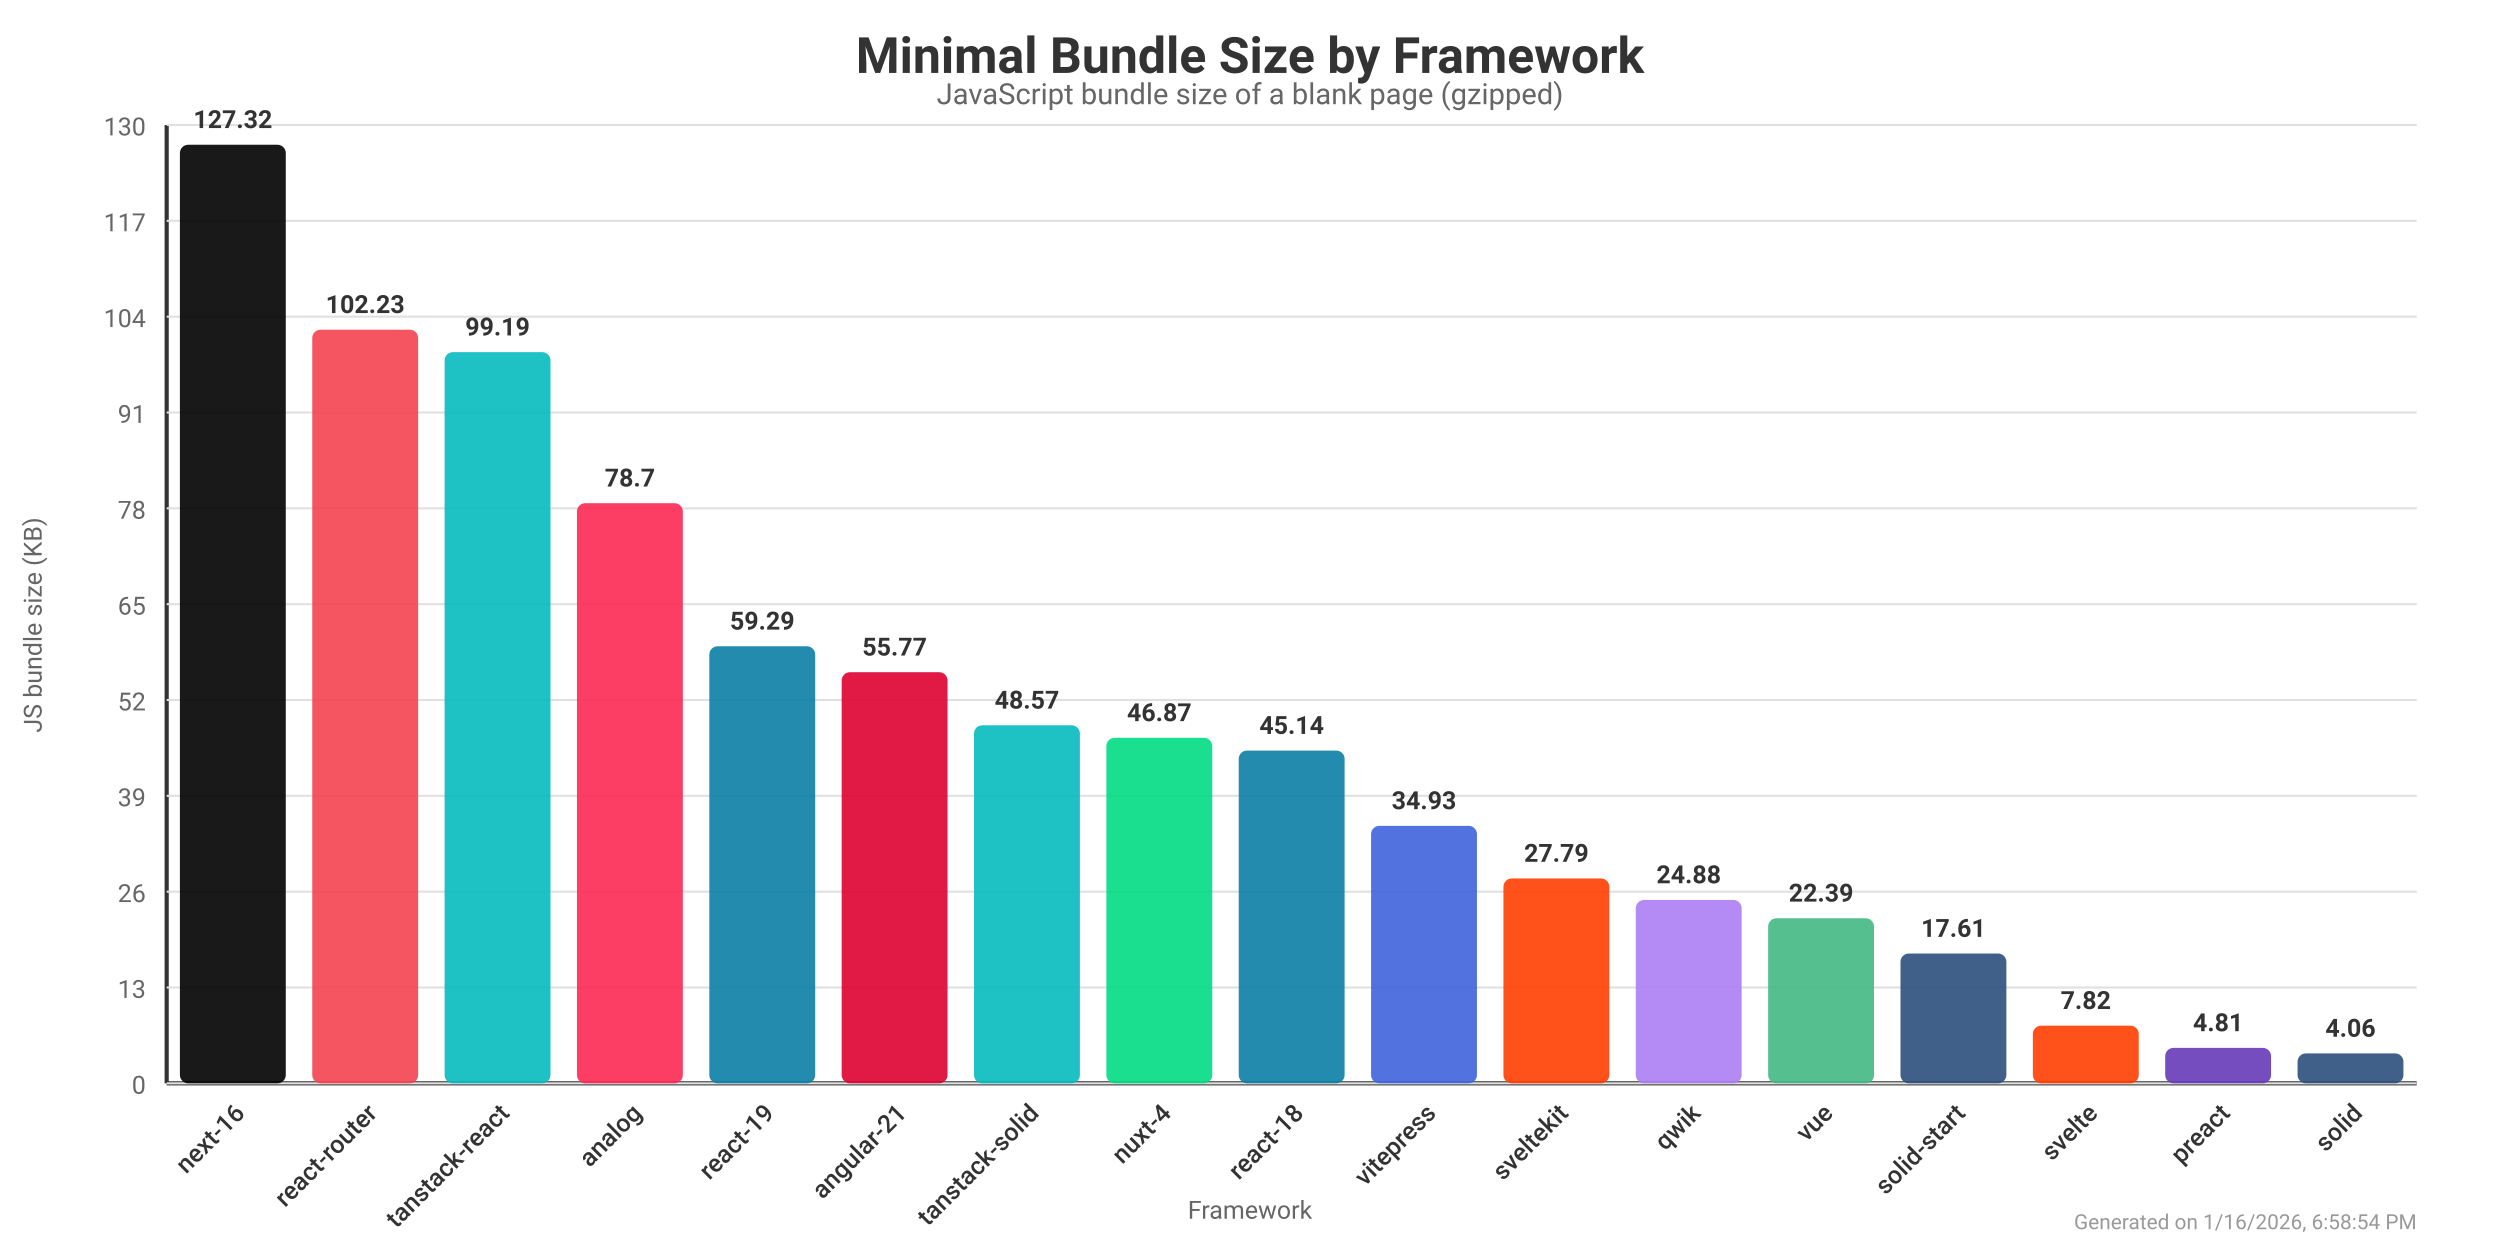
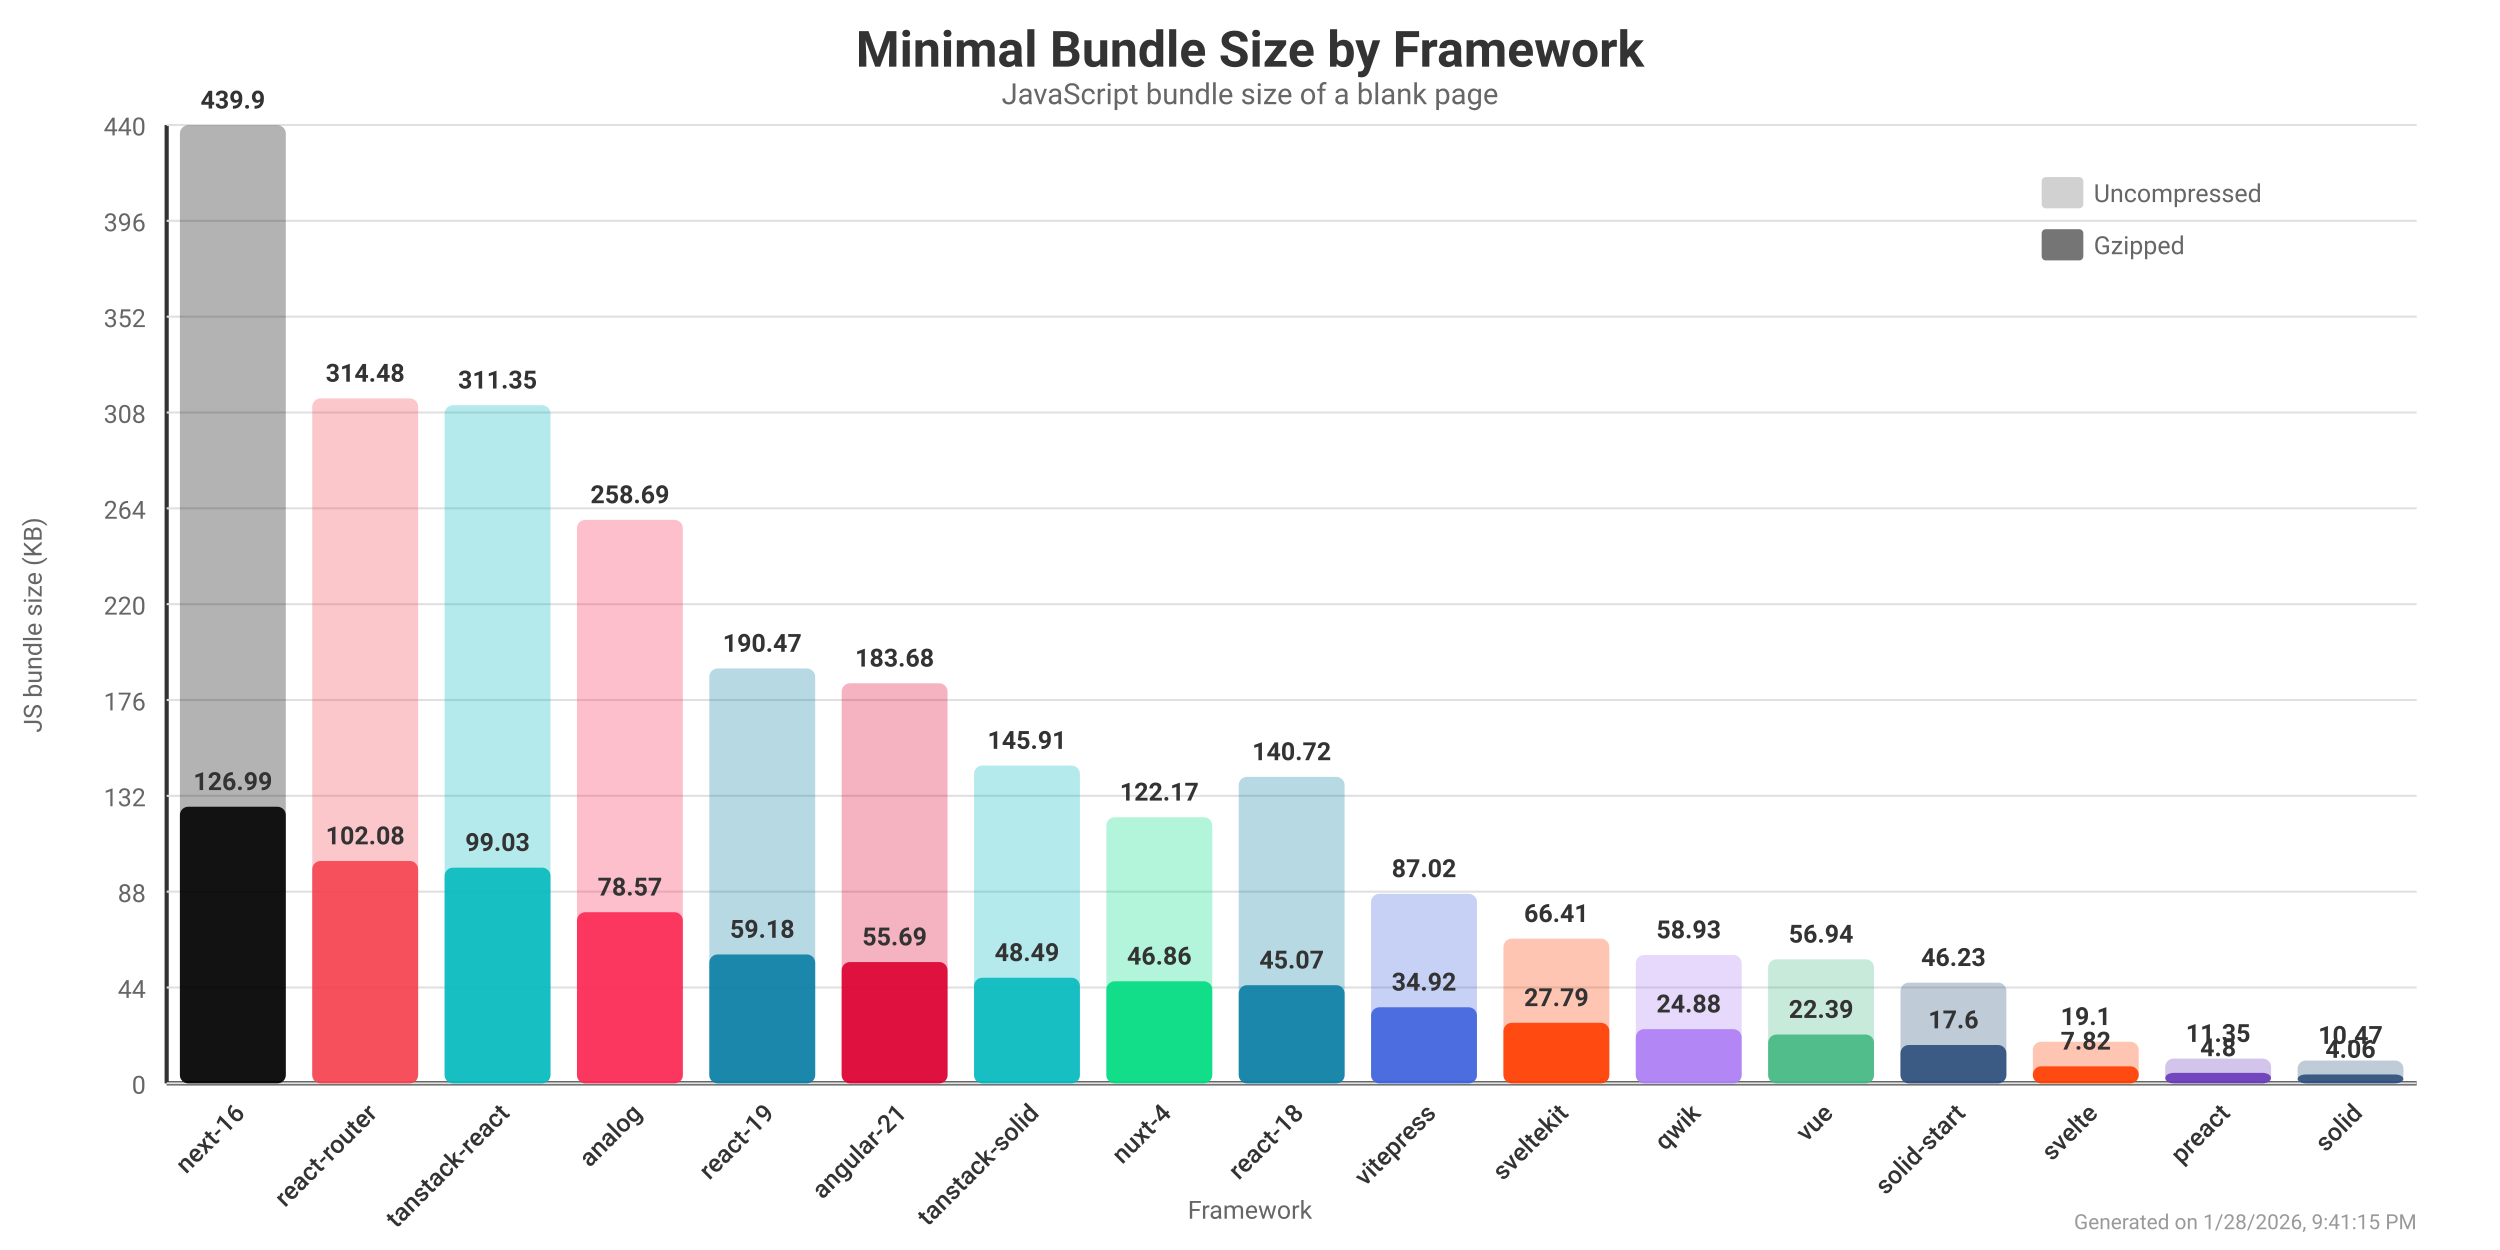
<svg xmlns="http://www.w3.org/2000/svg" viewBox="0 0 1200 600" width="1200" height="600">
  <defs>
    <style>
      * { font-family: -apple-system, BlinkMacSystemFont, 'Segoe UI', Roboto, Oxygen, Ubuntu, Cantarell, sans-serif; }
      .title { font-size: 24px; font-weight: bold; fill: #333; }
      .subtitle { font-size: 14px; fill: #666; }
      .label { font-size: 12px; fill: #333; }
      .axis-label { font-size: 12px; fill: #666; }
      .grid-line { stroke: #e0e0e0; stroke-width: 1; }
      .axis { stroke: #333; stroke-width: 2; }
      .bar-label { font-size: 12px; fill: #333; font-weight: 500; }
      .value-label { font-size: 12px; fill: #333; font-weight: bold; }
    </style>
  </defs>
  <rect width="1200" height="600" fill="#ffffff" />
-   <text x="600" y="35" text-anchor="middle" class="title">Minimal Bundle Size by Framework</text>
-   <text x="600" y="50" text-anchor="middle" class="subtitle">JavaScript bundle size of a blank page (gzipped)</text>
+   <text x="600" y="32" text-anchor="middle" class="title">Minimal Bundle Size by Framework</text>
+   <text x="600" y="50" text-anchor="middle" class="subtitle">JavaScript bundle size of a blank page</text>
  <line x1="80" y1="60" x2="80" y2="520" class="axis" />
  <line x1="80" y1="520" x2="1160" y2="520" class="axis" />
  <line x1="80" y1="520" x2="1160" y2="520" class="grid-line" />
  <text x="70" y="525" text-anchor="end" class="axis-label">0</text>
  <line x1="80" y1="474" x2="1160" y2="474" class="grid-line" />
-   <text x="70" y="479" text-anchor="end" class="axis-label">13</text>
+   <text x="70" y="479" text-anchor="end" class="axis-label">44</text>
  <line x1="80" y1="428" x2="1160" y2="428" class="grid-line" />
-   <text x="70" y="433" text-anchor="end" class="axis-label">26</text>
+   <text x="70" y="433" text-anchor="end" class="axis-label">88</text>
  <line x1="80" y1="382" x2="1160" y2="382" class="grid-line" />
-   <text x="70" y="387" text-anchor="end" class="axis-label">39</text>
+   <text x="70" y="387" text-anchor="end" class="axis-label">132</text>
  <line x1="80" y1="336" x2="1160" y2="336" class="grid-line" />
-   <text x="70" y="341" text-anchor="end" class="axis-label">52</text>
+   <text x="70" y="341" text-anchor="end" class="axis-label">176</text>
  <line x1="80" y1="290" x2="1160" y2="290" class="grid-line" />
-   <text x="70" y="295" text-anchor="end" class="axis-label">65</text>
+   <text x="70" y="295" text-anchor="end" class="axis-label">220</text>
  <line x1="80" y1="244" x2="1160" y2="244" class="grid-line" />
-   <text x="70" y="249" text-anchor="end" class="axis-label">78</text>
+   <text x="70" y="249" text-anchor="end" class="axis-label">264</text>
  <line x1="80" y1="198" x2="1160" y2="198" class="grid-line" />
-   <text x="70" y="203" text-anchor="end" class="axis-label">91</text>
+   <text x="70" y="203" text-anchor="end" class="axis-label">308</text>
  <line x1="80" y1="152" x2="1160" y2="152" class="grid-line" />
-   <text x="70" y="157" text-anchor="end" class="axis-label">104</text>
+   <text x="70" y="157" text-anchor="end" class="axis-label">352</text>
  <line x1="80" y1="106" x2="1160" y2="106" class="grid-line" />
-   <text x="70" y="111" text-anchor="end" class="axis-label">117</text>
+   <text x="70" y="111" text-anchor="end" class="axis-label">396</text>
  <line x1="80" y1="60" x2="1160" y2="60" class="grid-line" />
-   <text x="70" y="65" text-anchor="end" class="axis-label">130</text>
+   <text x="70" y="65" text-anchor="end" class="axis-label">440</text>
  <text x="20" y="300" text-anchor="middle" transform="rotate(-90 20 300)" class="axis-label">JS bundle size (KB)</text>
-   <rect x="86.353" y="69.483" width="50.824" height="450.517" fill="#000" opacity="0.9" rx="4" />
-   <text x="111.765" y="61.483" text-anchor="middle" class="value-label">127.32</text>
-   <rect x="149.882" y="158.263" width="50.824" height="361.737" fill="#F44250" opacity="0.9" rx="4" />
-   <text x="175.294" y="150.263" text-anchor="middle" class="value-label">102.23</text>
-   <rect x="213.412" y="169.02" width="50.824" height="350.98" fill="#06BABE" opacity="0.9" rx="4" />
-   <text x="238.824" y="161.02" text-anchor="middle" class="value-label">99.19</text>
-   <rect x="276.941" y="241.523" width="50.824" height="278.477" fill="#FC2853" opacity="0.9" rx="4" />
-   <text x="302.353" y="233.523" text-anchor="middle" class="value-label">78.7</text>
-   <rect x="340.471" y="310.205" width="50.824" height="209.795" fill="#0A7EA5" opacity="0.9" rx="4" />
-   <text x="365.882" y="302.205" text-anchor="middle" class="value-label">59.29</text>
-   <rect x="404" y="322.66" width="50.824" height="197.34" fill="#DD0031" opacity="0.9" rx="4" />
-   <text x="429.412" y="314.66" text-anchor="middle" class="value-label">55.77</text>
-   <rect x="467.529" y="348.137" width="50.824" height="171.863" fill="#06BABE" opacity="0.9" rx="4" />
-   <text x="492.941" y="340.137" text-anchor="middle" class="value-label">48.57</text>
-   <rect x="531.059" y="354.152" width="50.824" height="165.848" fill="#00DC82" opacity="0.9" rx="4" />
-   <text x="556.471" y="346.152" text-anchor="middle" class="value-label">46.87</text>
-   <rect x="594.588" y="360.274" width="50.824" height="159.726" fill="#0A7EA5" opacity="0.9" rx="4" />
-   <text x="620" y="352.274" text-anchor="middle" class="value-label">45.14</text>
-   <rect x="658.118" y="396.402" width="50.824" height="123.598" fill="#3F63DD" opacity="0.9" rx="4" />
-   <text x="683.529" y="388.402" text-anchor="middle" class="value-label">34.93</text>
-   <rect x="721.647" y="421.666" width="50.824" height="98.334" fill="#FF3E00" opacity="0.9" rx="4" />
-   <text x="747.059" y="413.666" text-anchor="middle" class="value-label">27.79</text>
-   <rect x="785.176" y="431.963" width="50.824" height="88.037" fill="#AC7EF4" opacity="0.9" rx="4" />
-   <text x="810.588" y="423.963" text-anchor="middle" class="value-label">24.88</text>
-   <rect x="848.706" y="440.774" width="50.824" height="79.226" fill="#42B883" opacity="0.9" rx="4" />
-   <text x="874.118" y="432.774" text-anchor="middle" class="value-label">22.39</text>
-   <rect x="912.235" y="457.688" width="50.824" height="62.312" fill="#2C4F7C" opacity="0.9" rx="4" />
-   <text x="937.647" y="449.688" text-anchor="middle" class="value-label">17.61</text>
-   <rect x="975.765" y="492.329" width="50.824" height="27.671" fill="#FF3E00" opacity="0.9" rx="4" />
-   <text x="1001.176" y="484.329" text-anchor="middle" class="value-label">7.82</text>
-   <rect x="1039.294" y="502.98" width="50.824" height="17.02" fill="#673AB8" opacity="0.9" rx="4" />
-   <text x="1064.706" y="494.98" text-anchor="middle" class="value-label">4.81</text>
-   <rect x="1102.824" y="505.634" width="50.824" height="14.366" fill="#2C4F7C" opacity="0.9" rx="4" />
-   <text x="1128.235" y="497.634" text-anchor="middle" class="value-label">4.06</text>
+   <rect x="86.353" y="60.105" width="50.824" height="459.895" fill="#000" opacity="0.3" rx="4" />
+   <rect x="86.353" y="387.238" width="50.824" height="132.762" fill="#000" opacity="0.9" rx="4" />
+   <text x="111.765" y="52.105" text-anchor="middle" class="value-label">439.9</text>
+   <text x="111.765" y="379.238" text-anchor="middle" class="value-label">126.99</text>
+   <rect x="149.882" y="191.225" width="50.824" height="328.775" fill="#F44250" opacity="0.3" rx="4" />
+   <rect x="149.882" y="413.28" width="50.824" height="106.72" fill="#F44250" opacity="0.9" rx="4" />
+   <text x="175.294" y="183.225" text-anchor="middle" class="value-label">314.48</text>
+   <text x="175.294" y="405.28" text-anchor="middle" class="value-label">102.08</text>
+   <rect x="213.412" y="194.498" width="50.824" height="325.502" fill="#06BABE" opacity="0.3" rx="4" />
+   <rect x="213.412" y="416.469" width="50.824" height="103.531" fill="#06BABE" opacity="0.9" rx="4" />
+   <text x="238.824" y="186.498" text-anchor="middle" class="value-label">311.35</text>
+   <text x="238.824" y="408.469" text-anchor="middle" class="value-label">99.03</text>
+   <rect x="276.941" y="249.551" width="50.824" height="270.449" fill="#FC2853" opacity="0.3" rx="4" />
+   <rect x="276.941" y="437.859" width="50.824" height="82.141" fill="#FC2853" opacity="0.9" rx="4" />
+   <text x="302.353" y="241.551" text-anchor="middle" class="value-label">258.69</text>
+   <text x="302.353" y="429.859" text-anchor="middle" class="value-label">78.57</text>
+   <rect x="340.471" y="320.872" width="50.824" height="199.128" fill="#0A7EA5" opacity="0.3" rx="4" />
+   <rect x="340.471" y="458.13" width="50.824" height="61.87" fill="#0A7EA5" opacity="0.9" rx="4" />
+   <text x="365.882" y="312.872" text-anchor="middle" class="value-label">190.47</text>
+   <text x="365.882" y="450.13" text-anchor="middle" class="value-label">59.18</text>
+   <rect x="404" y="327.971" width="50.824" height="192.029" fill="#DD0031" opacity="0.3" rx="4" />
+   <rect x="404" y="461.779" width="50.824" height="58.221" fill="#DD0031" opacity="0.9" rx="4" />
+   <text x="429.412" y="319.971" text-anchor="middle" class="value-label">183.68</text>
+   <text x="429.412" y="453.779" text-anchor="middle" class="value-label">55.69</text>
+   <rect x="467.529" y="367.458" width="50.824" height="152.542" fill="#06BABE" opacity="0.3" rx="4" />
+   <rect x="467.529" y="469.306" width="50.824" height="50.694" fill="#06BABE" opacity="0.9" rx="4" />
+   <text x="492.941" y="359.458" text-anchor="middle" class="value-label">145.91</text>
+   <text x="492.941" y="461.306" text-anchor="middle" class="value-label">48.49</text>
+   <rect x="531.059" y="392.277" width="50.824" height="127.723" fill="#00DC82" opacity="0.3" rx="4" />
+   <rect x="531.059" y="471.01" width="50.824" height="48.99" fill="#00DC82" opacity="0.9" rx="4" />
+   <text x="556.471" y="384.277" text-anchor="middle" class="value-label">122.17</text>
+   <text x="556.471" y="463.01" text-anchor="middle" class="value-label">46.86</text>
+   <rect x="594.588" y="372.884" width="50.824" height="147.116" fill="#0A7EA5" opacity="0.3" rx="4" />
+   <rect x="594.588" y="472.881" width="50.824" height="47.119" fill="#0A7EA5" opacity="0.9" rx="4" />
+   <text x="620" y="364.884" text-anchor="middle" class="value-label">140.72</text>
+   <text x="620" y="464.881" text-anchor="middle" class="value-label">45.07</text>
+   <rect x="658.118" y="429.025" width="50.824" height="90.975" fill="#3F63DD" opacity="0.3" rx="4" />
+   <rect x="658.118" y="483.493" width="50.824" height="36.507" fill="#3F63DD" opacity="0.9" rx="4" />
+   <text x="683.529" y="421.025" text-anchor="middle" class="value-label">87.02</text>
+   <text x="683.529" y="475.493" text-anchor="middle" class="value-label">34.92</text>
+   <rect x="721.647" y="450.571" width="50.824" height="69.429" fill="#FF3E00" opacity="0.3" rx="4" />
+   <rect x="721.647" y="490.947" width="50.824" height="29.053" fill="#FF3E00" opacity="0.9" rx="4" />
+   <text x="747.059" y="442.571" text-anchor="middle" class="value-label">66.41</text>
+   <text x="747.059" y="482.947" text-anchor="middle" class="value-label">27.79</text>
+   <rect x="785.176" y="458.391" width="50.824" height="61.609" fill="#AC7EF4" opacity="0.3" rx="4" />
+   <rect x="785.176" y="493.989" width="50.824" height="26.011" fill="#AC7EF4" opacity="0.9" rx="4" />
+   <text x="810.588" y="450.391" text-anchor="middle" class="value-label">58.93</text>
+   <text x="810.588" y="485.989" text-anchor="middle" class="value-label">24.88</text>
+   <rect x="848.706" y="460.472" width="50.824" height="59.528" fill="#42B883" opacity="0.3" rx="4" />
+   <rect x="848.706" y="496.592" width="50.824" height="23.408" fill="#42B883" opacity="0.9" rx="4" />
+   <text x="874.118" y="452.472" text-anchor="middle" class="value-label">56.94</text>
+   <text x="874.118" y="488.592" text-anchor="middle" class="value-label">22.39</text>
+   <rect x="912.235" y="471.669" width="50.824" height="48.331" fill="#2C4F7C" opacity="0.3" rx="4" />
+   <rect x="912.235" y="501.6" width="50.824" height="18.4" fill="#2C4F7C" opacity="0.9" rx="4" />
+   <text x="937.647" y="463.669" text-anchor="middle" class="value-label">46.23</text>
+   <text x="937.647" y="493.6" text-anchor="middle" class="value-label">17.6</text>
+   <rect x="975.765" y="500.032" width="50.824" height="19.968" fill="#FF3E00" opacity="0.3" rx="4" />
+   <rect x="975.765" y="511.825" width="50.824" height="8.175" fill="#FF3E00" opacity="0.9" rx="4" />
+   <text x="1001.176" y="492.032" text-anchor="middle" class="value-label">19.1</text>
+   <text x="1001.176" y="503.825" text-anchor="middle" class="value-label">7.82</text>
+   <rect x="1039.294" y="508.134" width="50.824" height="11.866" fill="#673AB8" opacity="0.3" rx="4" />
+   <rect x="1039.294" y="514.982" width="50.824" height="5.018" fill="#673AB8" opacity="0.9" rx="4" />
+   <text x="1064.706" y="500.134" text-anchor="middle" class="value-label">11.35</text>
+   <text x="1064.706" y="506.982" text-anchor="middle" class="value-label">4.8</text>
+   <rect x="1102.824" y="509.054" width="50.824" height="10.946" fill="#2C4F7C" opacity="0.3" rx="4" />
+   <rect x="1102.824" y="515.755" width="50.824" height="4.245" fill="#2C4F7C" opacity="0.9" rx="4" />
+   <text x="1128.235" y="501.054" text-anchor="middle" class="value-label">10.47</text>
+   <text x="1128.235" y="507.755" text-anchor="middle" class="value-label">4.06</text>
  <text x="118.118" y="535" text-anchor="end" transform="rotate(-45 118.1176 535)" class="bar-label">next-16</text>
  <text x="181.647" y="535" text-anchor="end" transform="rotate(-45 181.6471 535)" class="bar-label">react-router</text>
  <text x="245.176" y="535" text-anchor="end" transform="rotate(-45 245.1765 535)" class="bar-label">tanstack-react</text>
  <text x="308.706" y="535" text-anchor="end" transform="rotate(-45 308.7059 535)" class="bar-label">analog</text>
  <text x="372.235" y="535" text-anchor="end" transform="rotate(-45 372.2353 535)" class="bar-label">react-19</text>
  <text x="435.765" y="535" text-anchor="end" transform="rotate(-45 435.7647 535)" class="bar-label">angular-21</text>
  <text x="499.294" y="535" text-anchor="end" transform="rotate(-45 499.2941 535)" class="bar-label">tanstack-solid</text>
  <text x="562.824" y="535" text-anchor="end" transform="rotate(-45 562.8235 535)" class="bar-label">nuxt-4</text>
  <text x="626.353" y="535" text-anchor="end" transform="rotate(-45 626.3529 535)" class="bar-label">react-18</text>
  <text x="689.882" y="535" text-anchor="end" transform="rotate(-45 689.8824 535)" class="bar-label">vitepress</text>
  <text x="753.412" y="535" text-anchor="end" transform="rotate(-45 753.4118 535)" class="bar-label">sveltekit</text>
  <text x="816.941" y="535" text-anchor="end" transform="rotate(-45 816.9412 535)" class="bar-label">qwik</text>
  <text x="880.471" y="535" text-anchor="end" transform="rotate(-45 880.4706 535)" class="bar-label">vue</text>
  <text x="944" y="535" text-anchor="end" transform="rotate(-45 944 535)" class="bar-label">solid-start</text>
  <text x="1007.529" y="535" text-anchor="end" transform="rotate(-45 1007.529 535)" class="bar-label">svelte</text>
  <text x="1071.059" y="535" text-anchor="end" transform="rotate(-45 1071.059 535)" class="bar-label">preact</text>
  <text x="1134.588" y="535" text-anchor="end" transform="rotate(-45 1134.588 535)" class="bar-label">solid</text>
  <text x="600" y="585" text-anchor="middle" class="axis-label">Framework</text>
-   <text x="1160" y="590" text-anchor="end" font-size="10" fill="#999">Generated on 1/16/2026, 6:58:54 PM</text>
+   <rect x="980" y="85" width="20" height="15" fill="#666" opacity="0.3" rx="2" />
+   <text x="1005" y="97" font-size="12" fill="#666">Uncompressed</text>
+   <rect x="980" y="110" width="20" height="15" fill="#666" opacity="0.9" rx="2" />
+   <text x="1005" y="122" font-size="12" fill="#666">Gzipped</text>
+   <text x="1160" y="590" text-anchor="end" font-size="10" fill="#999">Generated on 1/28/2026, 9:41:15 PM</text>
</svg>
